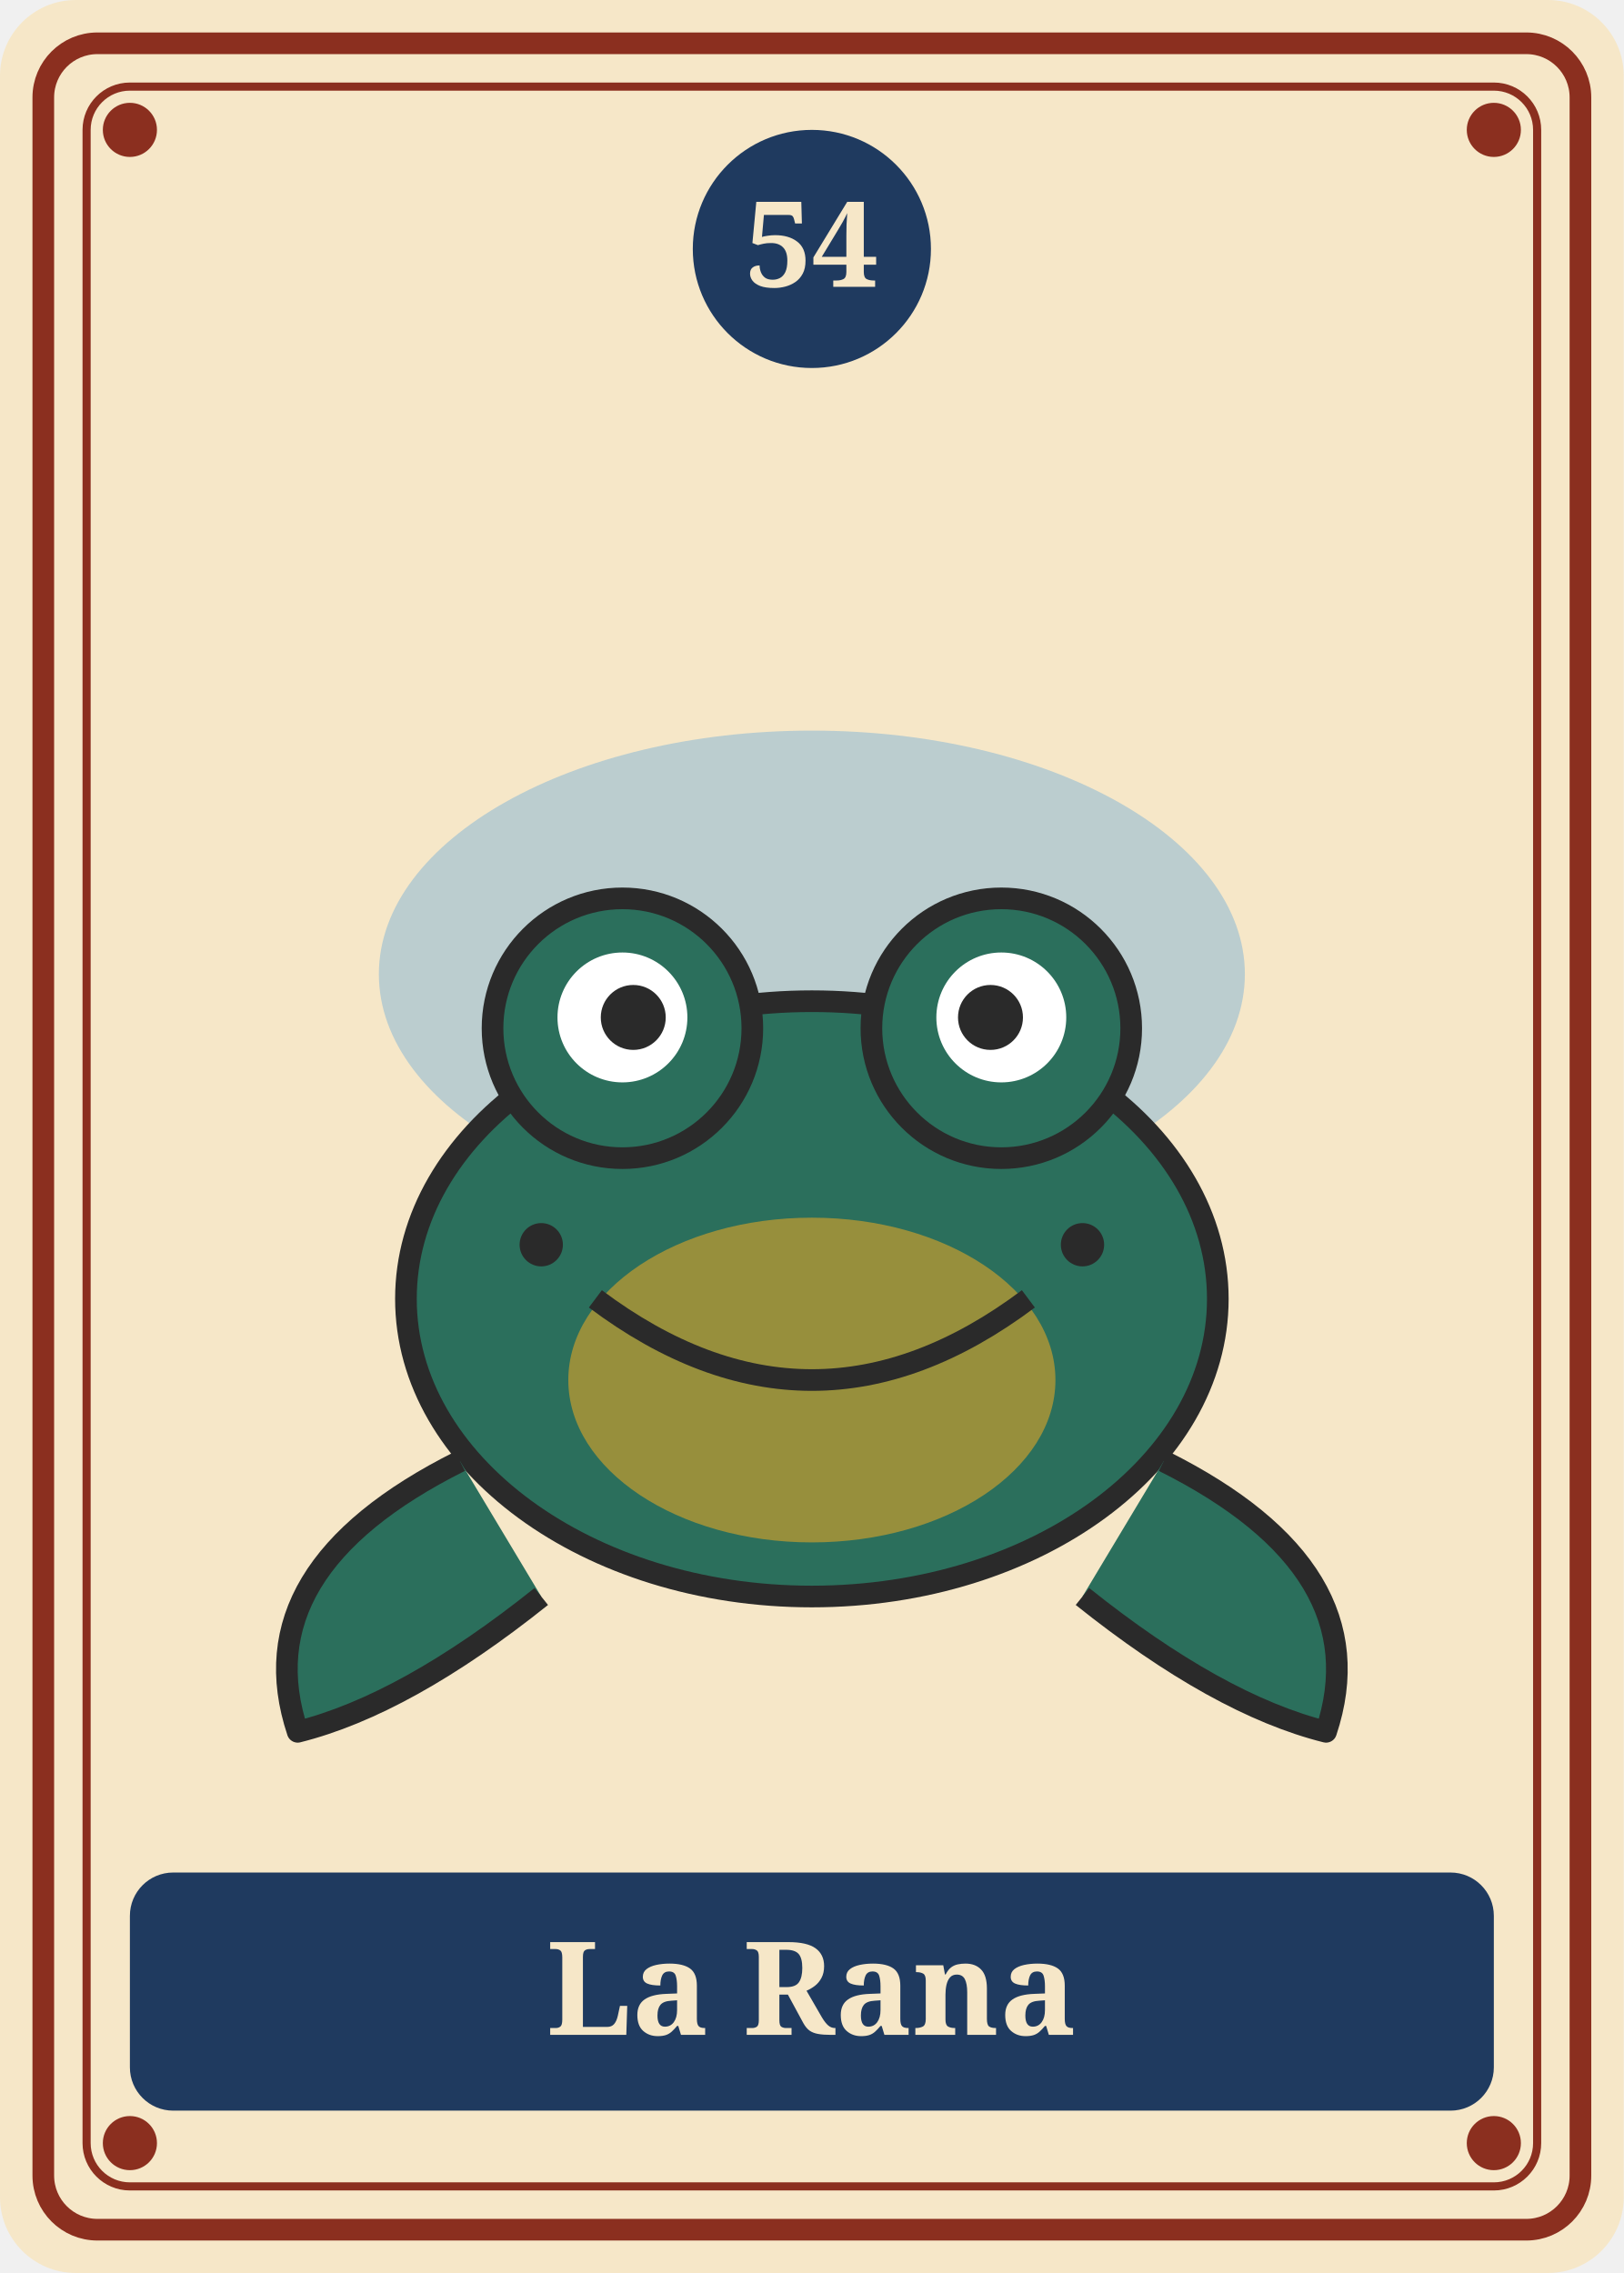
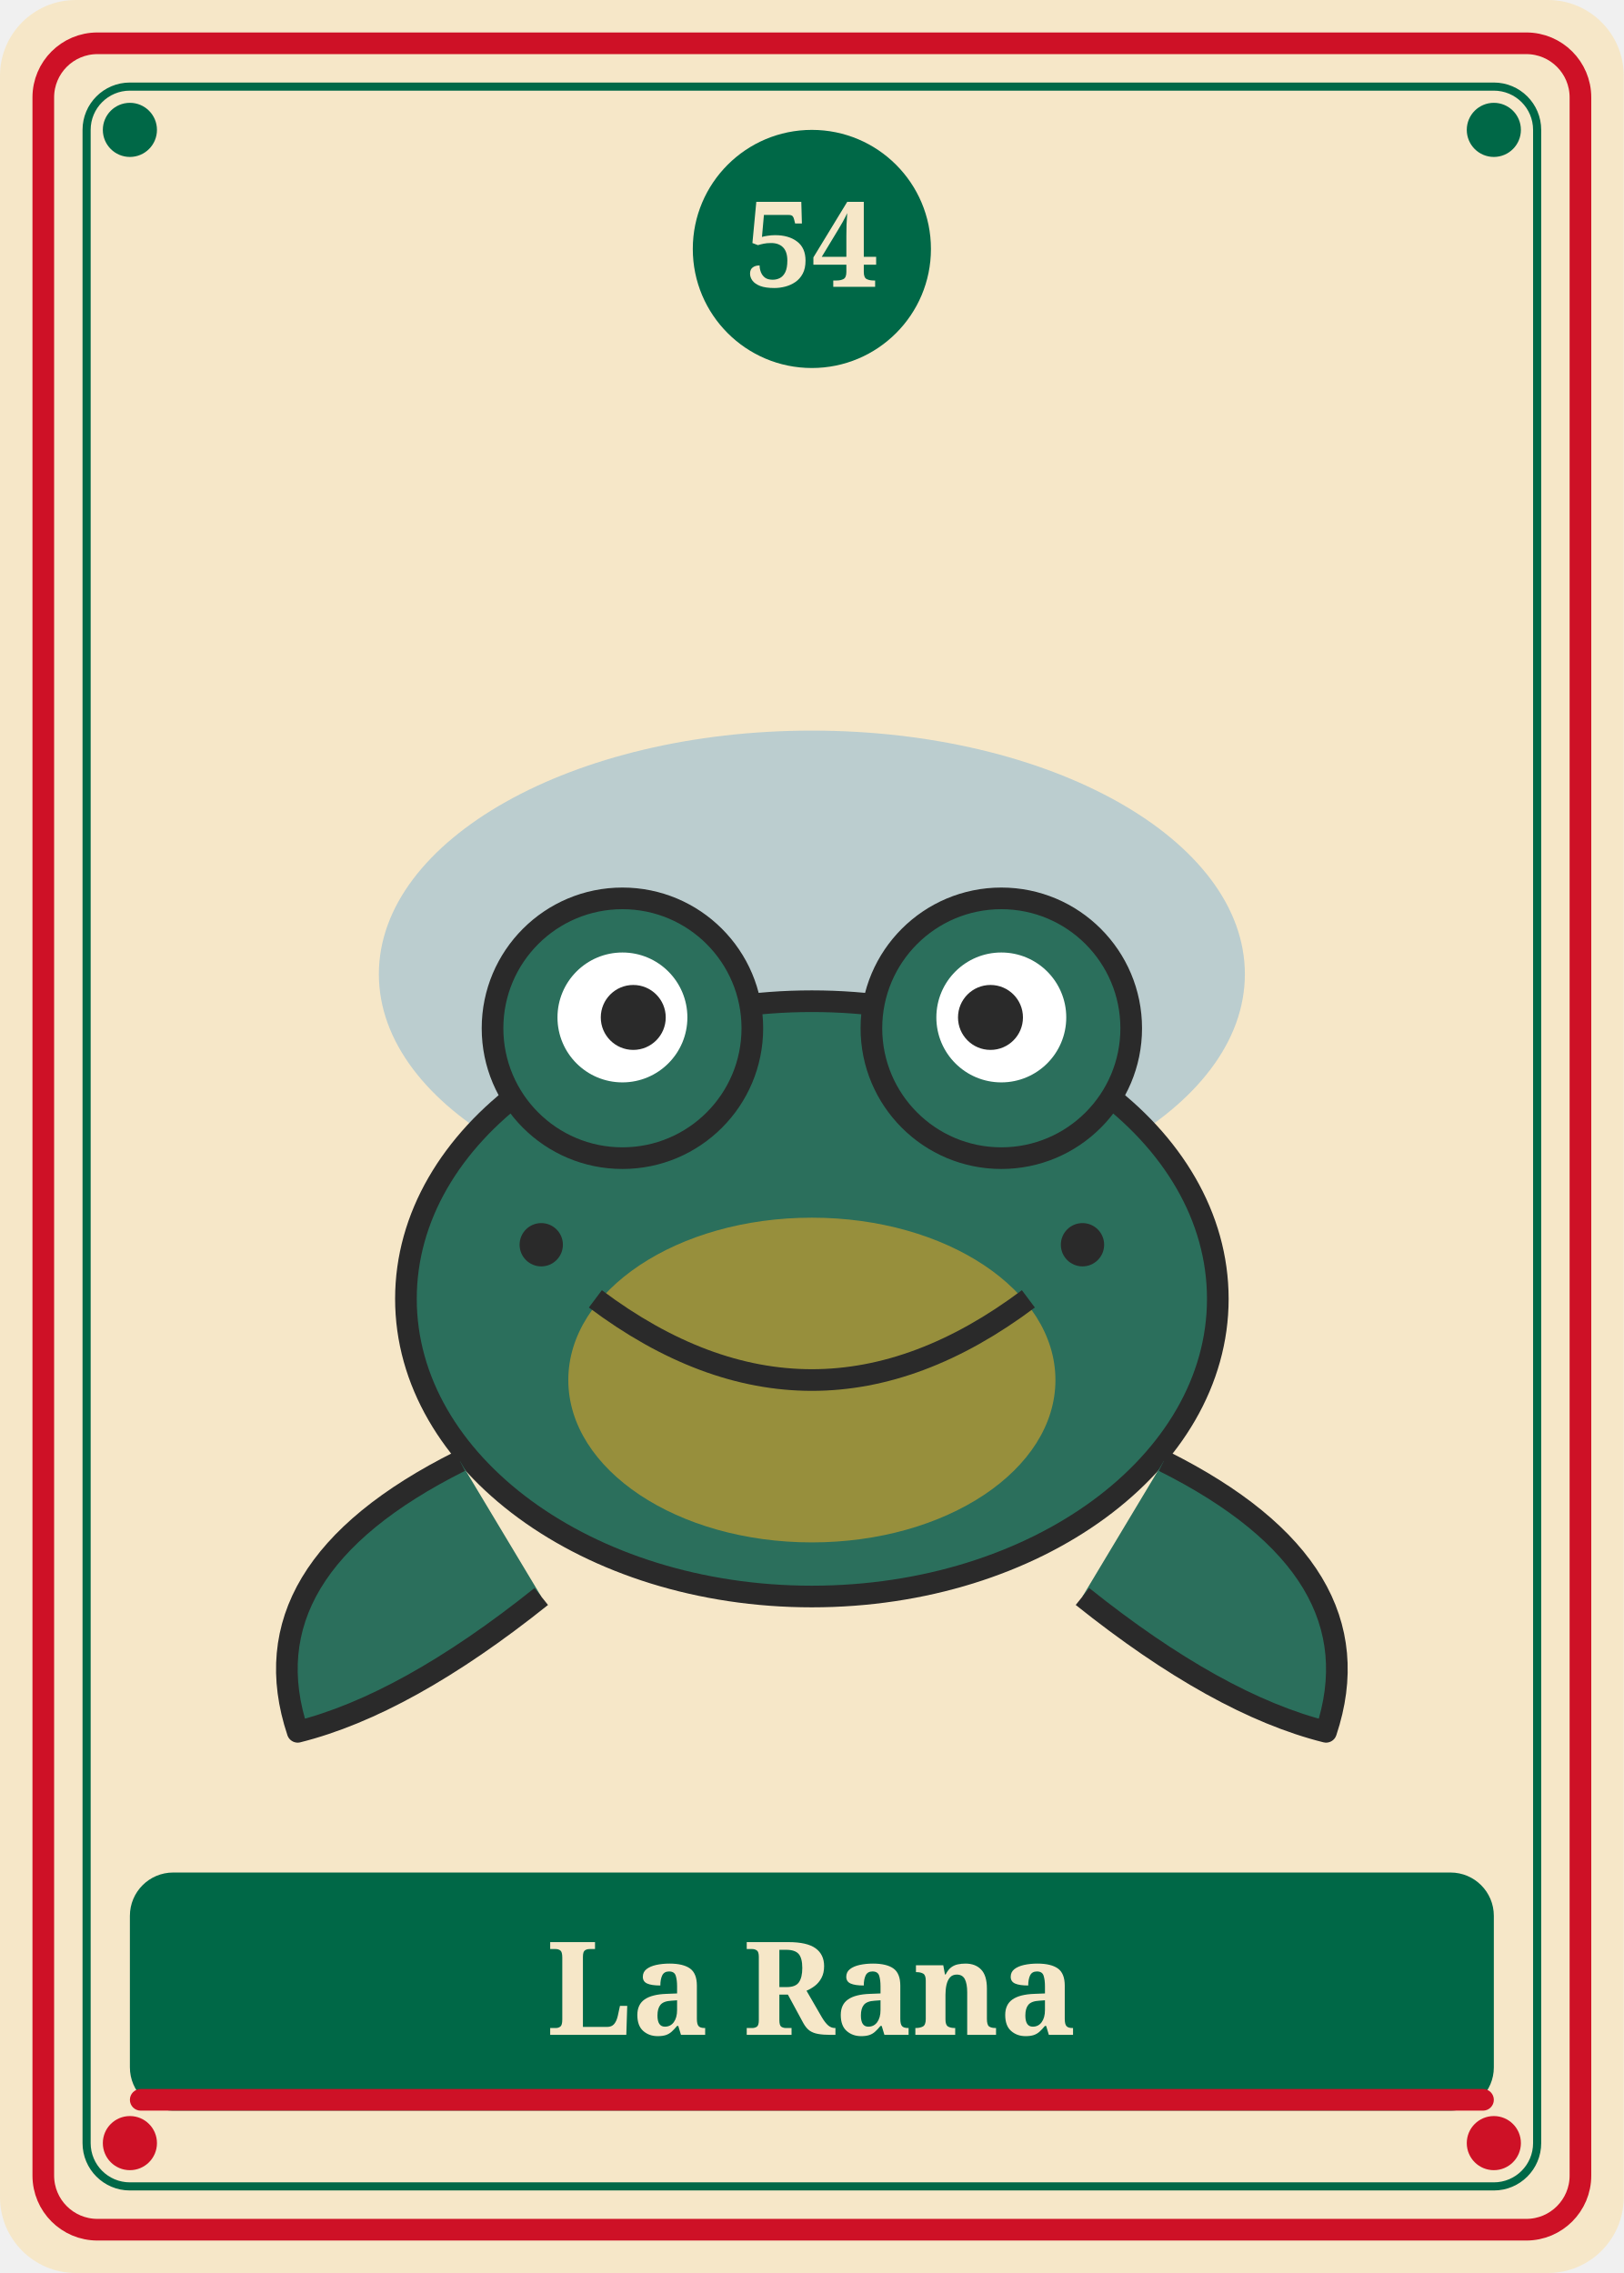
<svg xmlns="http://www.w3.org/2000/svg" viewBox="0 0 300 420" width="300" height="420">
  <rect width="300" height="420" rx="14" fill="#f6e7c8" />
-   <rect x="8" y="8" width="284" height="404" rx="10" fill="none" stroke="#8b2f1f" stroke-width="4" />
-   <rect x="16" y="16" width="268" height="388" rx="8" fill="none" stroke="#8b2f1f" stroke-width="1.5" />
-   <g fill="#8b2f1f">
+   <rect x="8" y="8" width="284" height="404" rx="10" fill="none" stroke="#ce1126" stroke-width="4" />
+   <rect x="16" y="16" width="268" height="388" rx="8" fill="none" stroke="#006847" stroke-width="1.5" />
+   <g fill="#006847">
    <circle cx="24" cy="24" r="5" />
    <circle cx="276" cy="24" r="5" />
+   </g>
+   <g fill="#ce1126">
    <circle cx="24" cy="396" r="5" />
    <circle cx="276" cy="396" r="5" />
  </g>
-   <circle cx="150" cy="46" r="22" fill="#1f3a5f" />
+   <circle cx="150" cy="46" r="22" fill="#006847" />
  <text x="150" y="53" text-anchor="middle" font-family="Georgia, serif" font-size="22" font-weight="bold" fill="#f6e7c8">54</text>
  <g>
    <ellipse cx="150" cy="180" rx="80" ry="45" fill="#7fb3d5" opacity=".5" />
    <ellipse cx="150" cy="240" rx="75" ry="55" fill="#2b6f5c" stroke="#2a2a2a" stroke-width="4" />
    <ellipse cx="150" cy="255" rx="45" ry="30" fill="#e0a526" opacity=".6" />
    <circle cx="115" cy="190" r="24" fill="#2b6f5c" stroke="#2a2a2a" stroke-width="4" />
    <circle cx="185" cy="190" r="24" fill="#2b6f5c" stroke="#2a2a2a" stroke-width="4" />
    <circle cx="115" cy="188" r="12" fill="#fff" />
    <circle cx="185" cy="188" r="12" fill="#fff" />
    <circle cx="117" cy="188" r="6" fill="#2a2a2a" />
    <circle cx="183" cy="188" r="6" fill="#2a2a2a" />
    <path d="M110 240 q40 30 80 0" stroke="#2a2a2a" stroke-width="4" fill="none" />
    <path d="M85 270 q-40 20 -30 50 q20 -5 45 -25 M215 270 q40 20 30 50 q-20 -5 -45 -25" fill="#2b6f5c" stroke="#2a2a2a" stroke-width="4" stroke-linejoin="round" />
    <g fill="#2a2a2a">
      <circle cx="100" cy="230" r="4" />
      <circle cx="200" cy="230" r="4" />
    </g>
  </g>
-   <rect x="24" y="346" width="252" height="44" rx="8" fill="#1f3a5f" />
+   <rect x="24" y="346" width="252" height="44" rx="8" fill="#006847" />
+   <rect x="24" y="386" width="252" height="4" rx="2" fill="#ce1126" />
  <text x="150" y="376" text-anchor="middle" font-family="Georgia, serif" font-size="24" font-weight="bold" fill="#f6e7c8">La Rana</text>
</svg>
